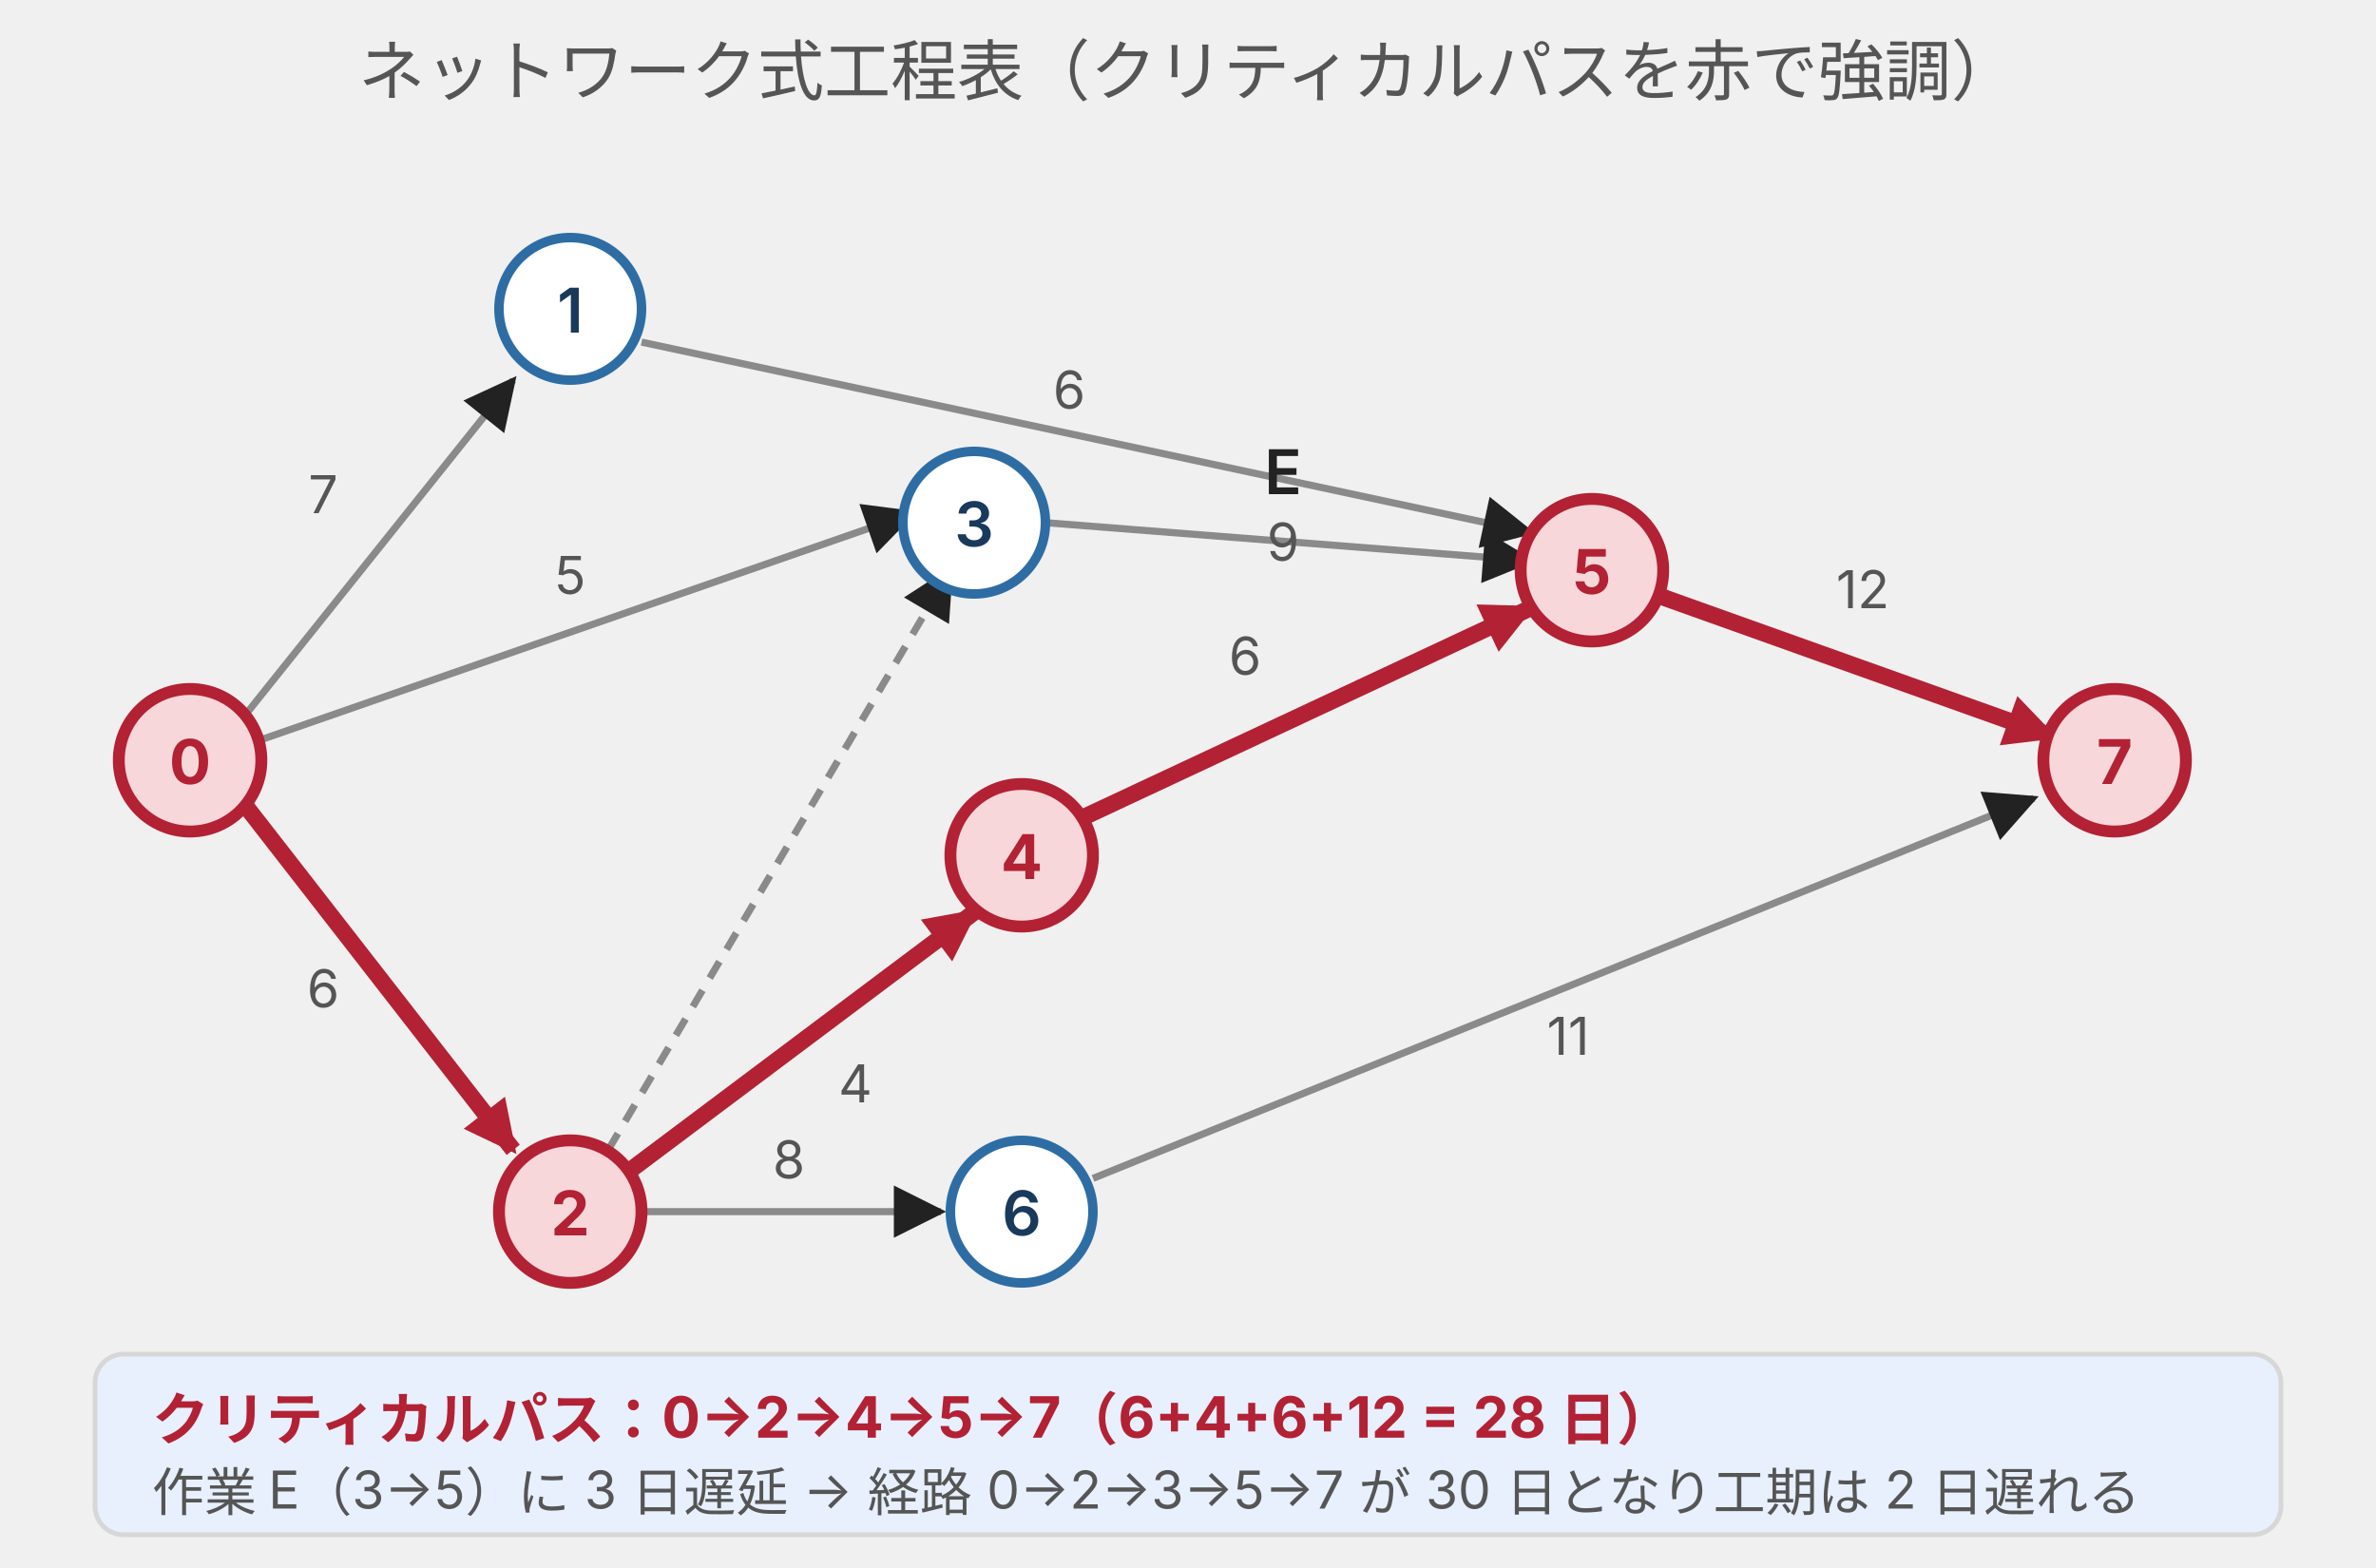
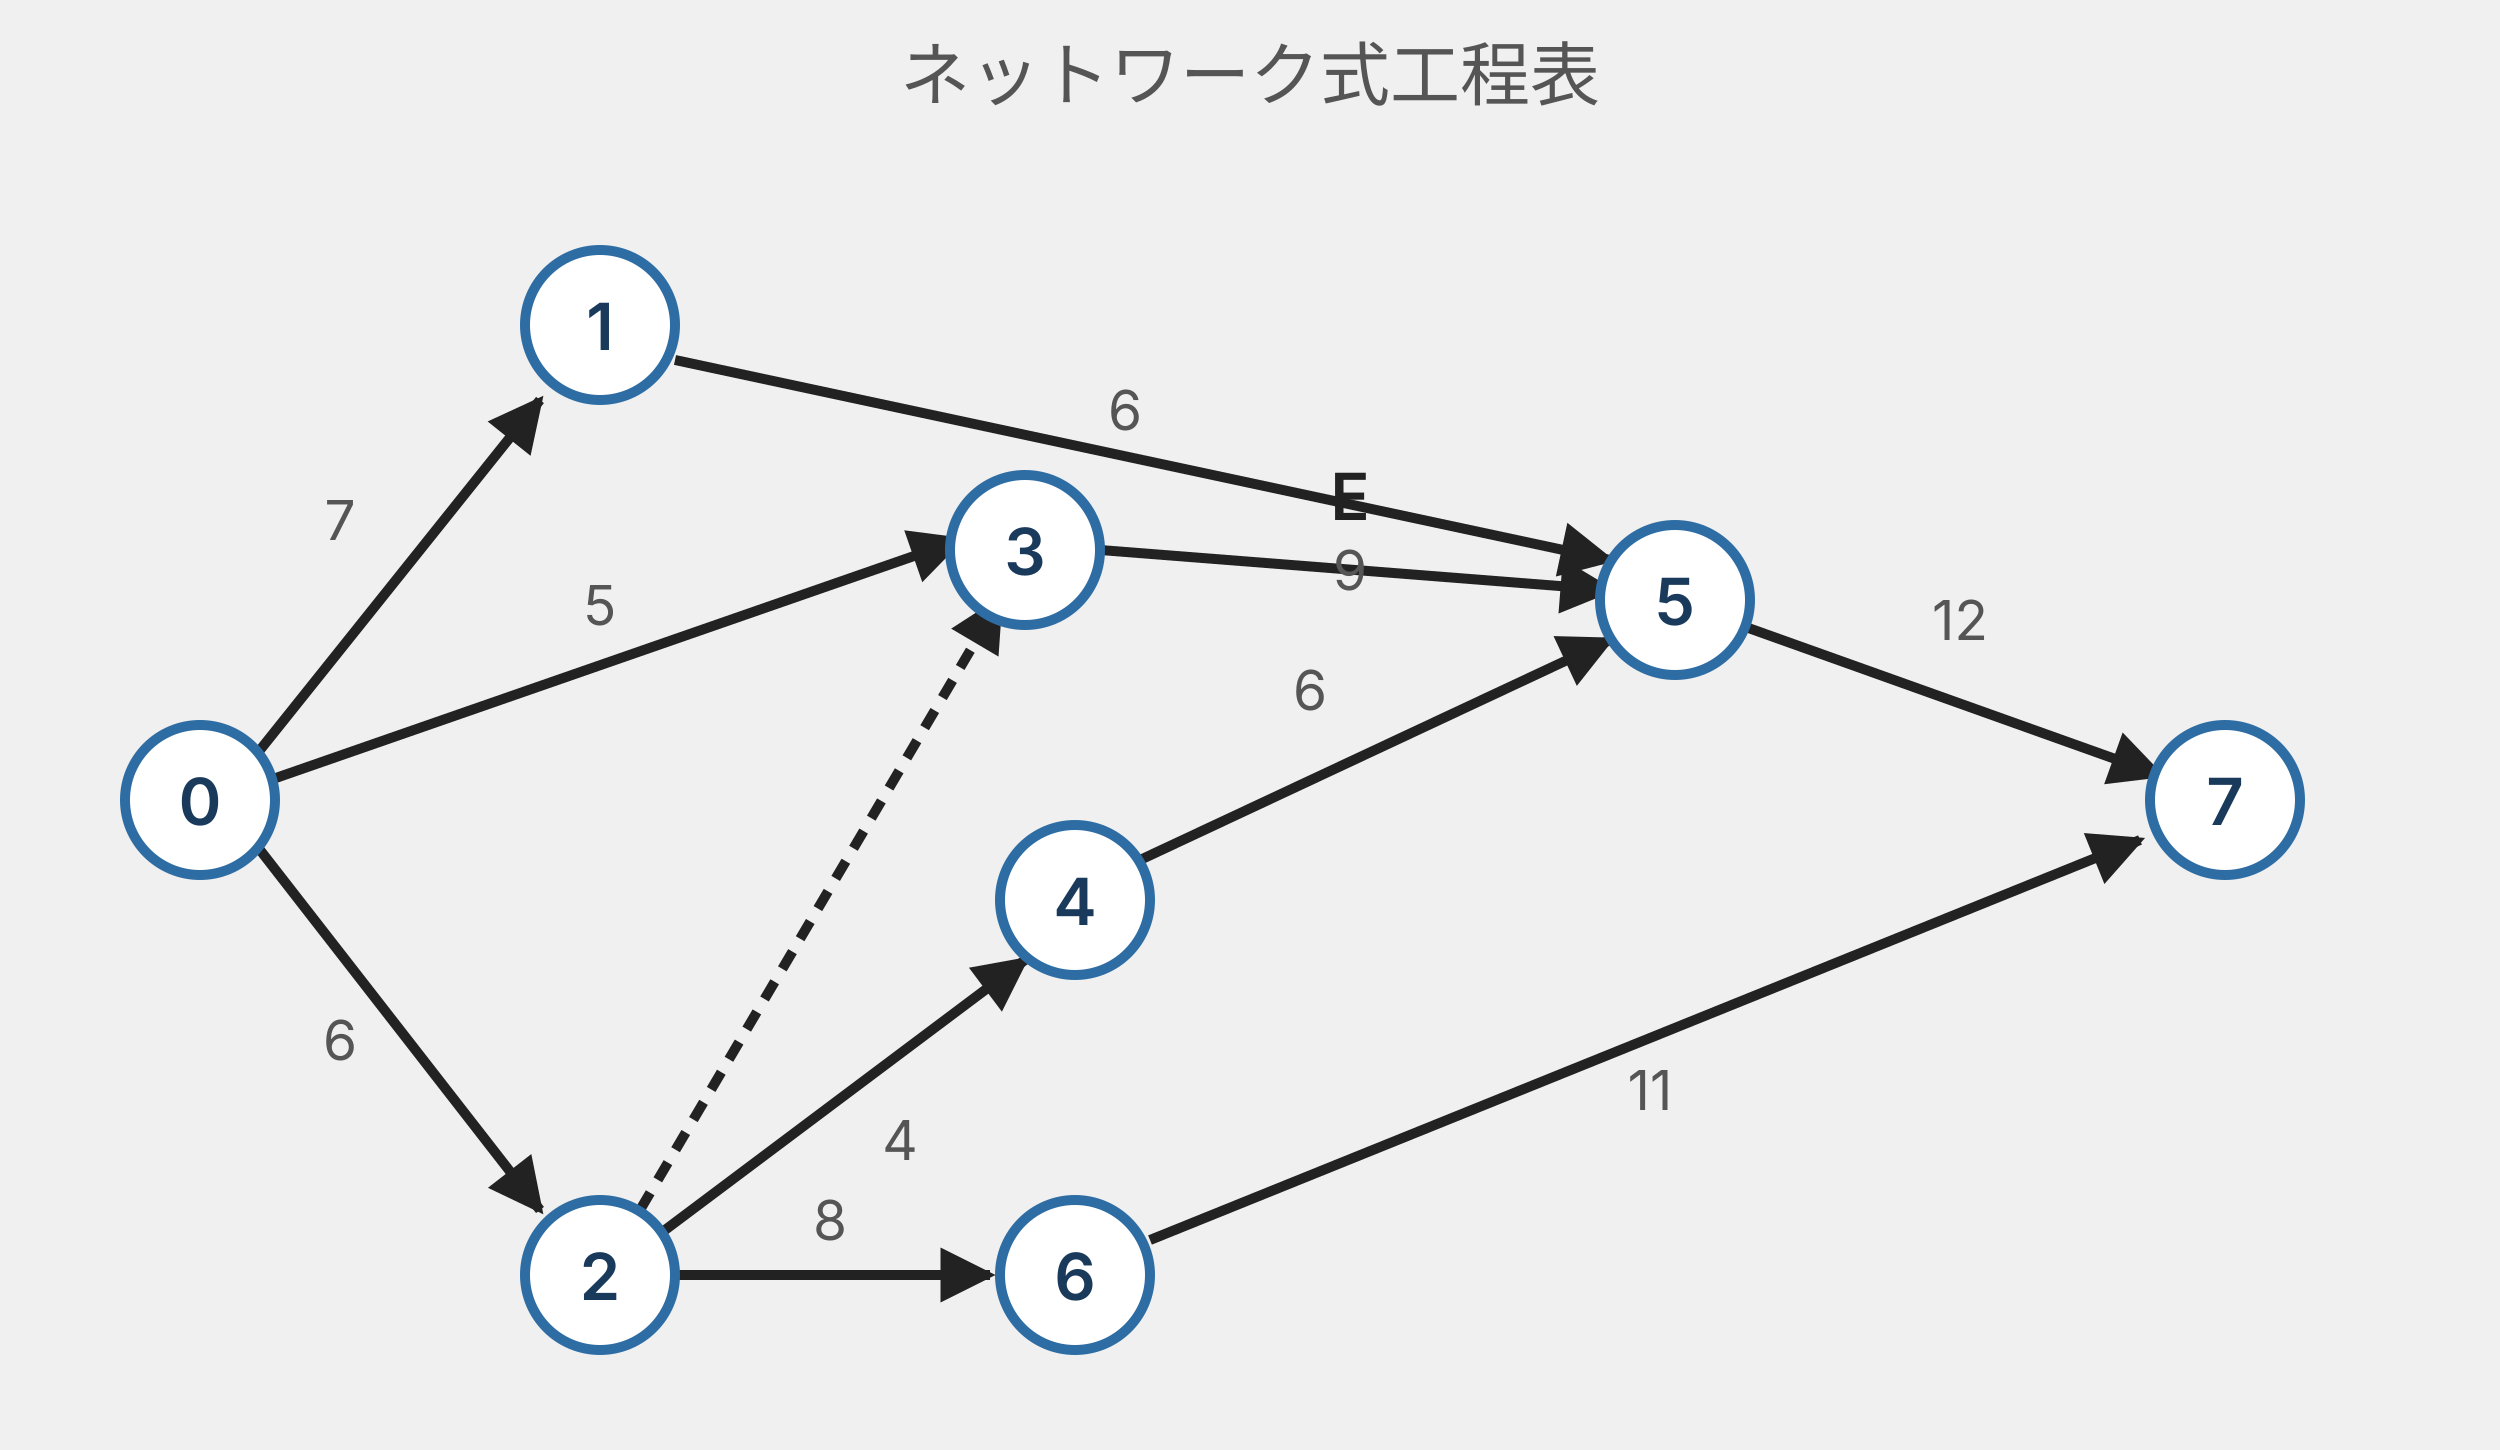
- <svg xmlns="http://www.w3.org/2000/svg" viewBox="0 0 500 330" style="max-width:500px;width:100%" role="img" aria-label="平成27年度後期 No.13 ネットワーク式工程表。イベント0から7。クリティカルパスは0→2→4→5→7で工期28日。作業E（3→5）に3日遅延すると経路0→2→3→5→7が30日となり工期は2日遅れる。">
+ <svg xmlns="http://www.w3.org/2000/svg" viewBox="0 0 500 290" style="max-width:500px;width:100%" role="img" aria-label="ネットワーク式工程表。イベント⓪〜⑦、作業A〜K。③→⑤が作業E（9日）、②→③はダミー。各矢線に作業日数を付す。">
  <defs>
    <marker id="ar" markerUnits="userSpaceOnUse" viewBox="0 0 10 10" refX="9" refY="5" markerWidth="11" markerHeight="11" orient="auto">
      <path d="M0,0 L10,5 L0,10 z" fill="#222" />
-     </marker>
-     <marker id="arcp" markerUnits="userSpaceOnUse" viewBox="0 0 10 10" refX="9" refY="5" markerWidth="11" markerHeight="11" orient="auto">
-       <path d="M0,0 L10,5 L0,10 z" fill="#b22234" />
    </marker>
  </defs>
  <style>
    .ti{font-family:Inter,'Noto Sans JP','Hiragino Sans',sans-serif;font-size:14px;fill:#555}
    .nn{font-family:Inter,'Noto Sans JP','Hiragino Sans',sans-serif;font-size:13px;fill:#1a3a5c;font-weight:600}
-     .nc{font-family:Inter,'Noto Sans JP','Hiragino Sans',sans-serif;font-size:13px;fill:#b22234;font-weight:700}
    .ac{font-family:Inter,'Noto Sans JP','Hiragino Sans',sans-serif;font-size:13px;fill:#222;font-weight:600}
    .du{font-family:Inter,'Noto Sans JP','Hiragino Sans',sans-serif;font-size:11px;fill:#555}
-     .sub{font-family:Inter,'Noto Sans JP','Hiragino Sans',sans-serif;font-size:11px;fill:#555}
-     .cl{font-family:Inter,'Noto Sans JP','Hiragino Sans',sans-serif;font-size:12px;fill:#b22234;font-weight:700}
  </style>
-   <text x="250" y="20" text-anchor="middle" class="ti">ネットワーク式工程表（クリティカルパスを赤で強調）</text>
-   <line x1="52" y1="150" x2="108" y2="80" stroke="#8a8a8a" stroke-width="1.5" marker-end="url(#ar)" />
+   <text x="250" y="20" text-anchor="middle" class="ti">ネットワーク式工程表</text>
+   <line x1="52" y1="150" x2="108" y2="80" stroke="#222" stroke-width="2" marker-end="url(#ar)" />
  <text x="68" y="108" text-anchor="middle" class="du">7</text>
-   <line x1="135" y1="72" x2="322" y2="112" stroke="#8a8a8a" stroke-width="1.5" marker-end="url(#ar)" />
+   <line x1="135" y1="72" x2="322" y2="112" stroke="#222" stroke-width="2" marker-end="url(#ar)" />
  <text x="225" y="86" text-anchor="middle" class="du">6</text>
-   <line x1="54" y1="156" x2="192" y2="108" stroke="#8a8a8a" stroke-width="1.5" marker-end="url(#ar)" />
+   <line x1="54" y1="156" x2="192" y2="108" stroke="#222" stroke-width="2" marker-end="url(#ar)" />
  <text x="120" y="125" text-anchor="middle" class="du">5</text>
-   <line x1="220" y1="110" x2="322" y2="118" stroke="#8a8a8a" stroke-width="1.5" marker-end="url(#ar)" />
+   <line x1="220" y1="110" x2="322" y2="118" stroke="#222" stroke-width="2" marker-end="url(#ar)" />
  <text x="270" y="104" text-anchor="middle" class="ac">E</text>
  <text x="270" y="118" text-anchor="middle" class="du">9</text>
-   <line x1="128" y1="242" x2="200" y2="120" stroke="#8a8a8a" stroke-width="1.5" stroke-dasharray="4 3" marker-end="url(#ar)" />
-   <line x1="135" y1="255" x2="198" y2="255" stroke="#8a8a8a" stroke-width="1.5" marker-end="url(#ar)" />
+   <line x1="128" y1="242" x2="200" y2="120" stroke="#222" stroke-width="2" stroke-dasharray="4 3" marker-end="url(#ar)" />
+   <line x1="135" y1="255" x2="198" y2="255" stroke="#222" stroke-width="2" marker-end="url(#ar)" />
  <text x="166" y="248" text-anchor="middle" class="du">8</text>
-   <line x1="230" y1="248" x2="428" y2="168" stroke="#8a8a8a" stroke-width="1.5" marker-end="url(#ar)" />
+   <line x1="230" y1="248" x2="428" y2="168" stroke="#222" stroke-width="2" marker-end="url(#ar)" />
  <text x="330" y="222" text-anchor="middle" class="du">11</text>
-   <line x1="52" y1="170" x2="108" y2="242" stroke="#b22234" stroke-width="3.5" marker-end="url(#arcp)" />
+   <line x1="52" y1="170" x2="108" y2="242" stroke="#222" stroke-width="2" marker-end="url(#ar)" />
  <text x="68" y="212" text-anchor="middle" class="du">6</text>
-   <line x1="133" y1="246" x2="205" y2="192" stroke="#b22234" stroke-width="3.5" marker-end="url(#arcp)" />
+   <line x1="133" y1="246" x2="205" y2="192" stroke="#222" stroke-width="2" marker-end="url(#ar)" />
  <text x="180" y="232" text-anchor="middle" class="du">4</text>
-   <line x1="228" y1="172" x2="322" y2="128" stroke="#b22234" stroke-width="3.5" marker-end="url(#arcp)" />
+   <line x1="228" y1="172" x2="322" y2="128" stroke="#222" stroke-width="2" marker-end="url(#ar)" />
  <text x="262" y="142" text-anchor="middle" class="du">6</text>
-   <line x1="348" y1="125" x2="432" y2="155" stroke="#b22234" stroke-width="3.5" marker-end="url(#arcp)" />
+   <line x1="348" y1="125" x2="432" y2="155" stroke="#222" stroke-width="2" marker-end="url(#ar)" />
  <text x="392" y="128" text-anchor="middle" class="du">12</text>
-   <circle cx="40" cy="160" r="15" fill="#f8d7da" stroke="#b22234" stroke-width="2.5" />
-   <text x="40" y="165" text-anchor="middle" class="nc">0</text>
+   <circle cx="40" cy="160" r="15" fill="#ffffff" stroke="#2e6da4" stroke-width="2" />
+   <text x="40" y="165" text-anchor="middle" class="nn">0</text>
  <circle cx="120" cy="65" r="15" fill="#ffffff" stroke="#2e6da4" stroke-width="2" />
  <text x="120" y="70" text-anchor="middle" class="nn">1</text>
-   <circle cx="120" cy="255" r="15" fill="#f8d7da" stroke="#b22234" stroke-width="2.5" />
-   <text x="120" y="260" text-anchor="middle" class="nc">2</text>
+   <circle cx="120" cy="255" r="15" fill="#ffffff" stroke="#2e6da4" stroke-width="2" />
+   <text x="120" y="260" text-anchor="middle" class="nn">2</text>
  <circle cx="205" cy="110" r="15" fill="#ffffff" stroke="#2e6da4" stroke-width="2" />
  <text x="205" y="115" text-anchor="middle" class="nn">3</text>
-   <circle cx="215" cy="180" r="15" fill="#f8d7da" stroke="#b22234" stroke-width="2.5" />
-   <text x="215" y="185" text-anchor="middle" class="nc">4</text>
-   <circle cx="335" cy="120" r="15" fill="#f8d7da" stroke="#b22234" stroke-width="2.5" />
-   <text x="335" y="125" text-anchor="middle" class="nc">5</text>
+   <circle cx="215" cy="180" r="15" fill="#ffffff" stroke="#2e6da4" stroke-width="2" />
+   <text x="215" y="185" text-anchor="middle" class="nn">4</text>
+   <circle cx="335" cy="120" r="15" fill="#ffffff" stroke="#2e6da4" stroke-width="2" />
+   <text x="335" y="125" text-anchor="middle" class="nn">5</text>
  <circle cx="215" cy="255" r="15" fill="#ffffff" stroke="#2e6da4" stroke-width="2" />
  <text x="215" y="260" text-anchor="middle" class="nn">6</text>
-   <circle cx="445" cy="160" r="15" fill="#f8d7da" stroke="#b22234" stroke-width="2.5" />
-   <text x="445" y="165" text-anchor="middle" class="nc">7</text>
-   <rect x="20" y="285" width="460" height="38" rx="6" fill="#e8f0fe" stroke="#d7d7d7" />
-   <text x="32" y="303" class="cl">クリティカルパス：0→2→4→5→7（6+4+6+12 = 28 日）</text>
-   <text x="32" y="318" class="sub">作業 E（3→5）に 3 日遅延 → 経路 0→2→3→5→7 が 30 日となり工期は 2 日遅れる</text>
+   <circle cx="445" cy="160" r="15" fill="#ffffff" stroke="#2e6da4" stroke-width="2" />
+   <text x="445" y="165" text-anchor="middle" class="nn">7</text>
</svg>
